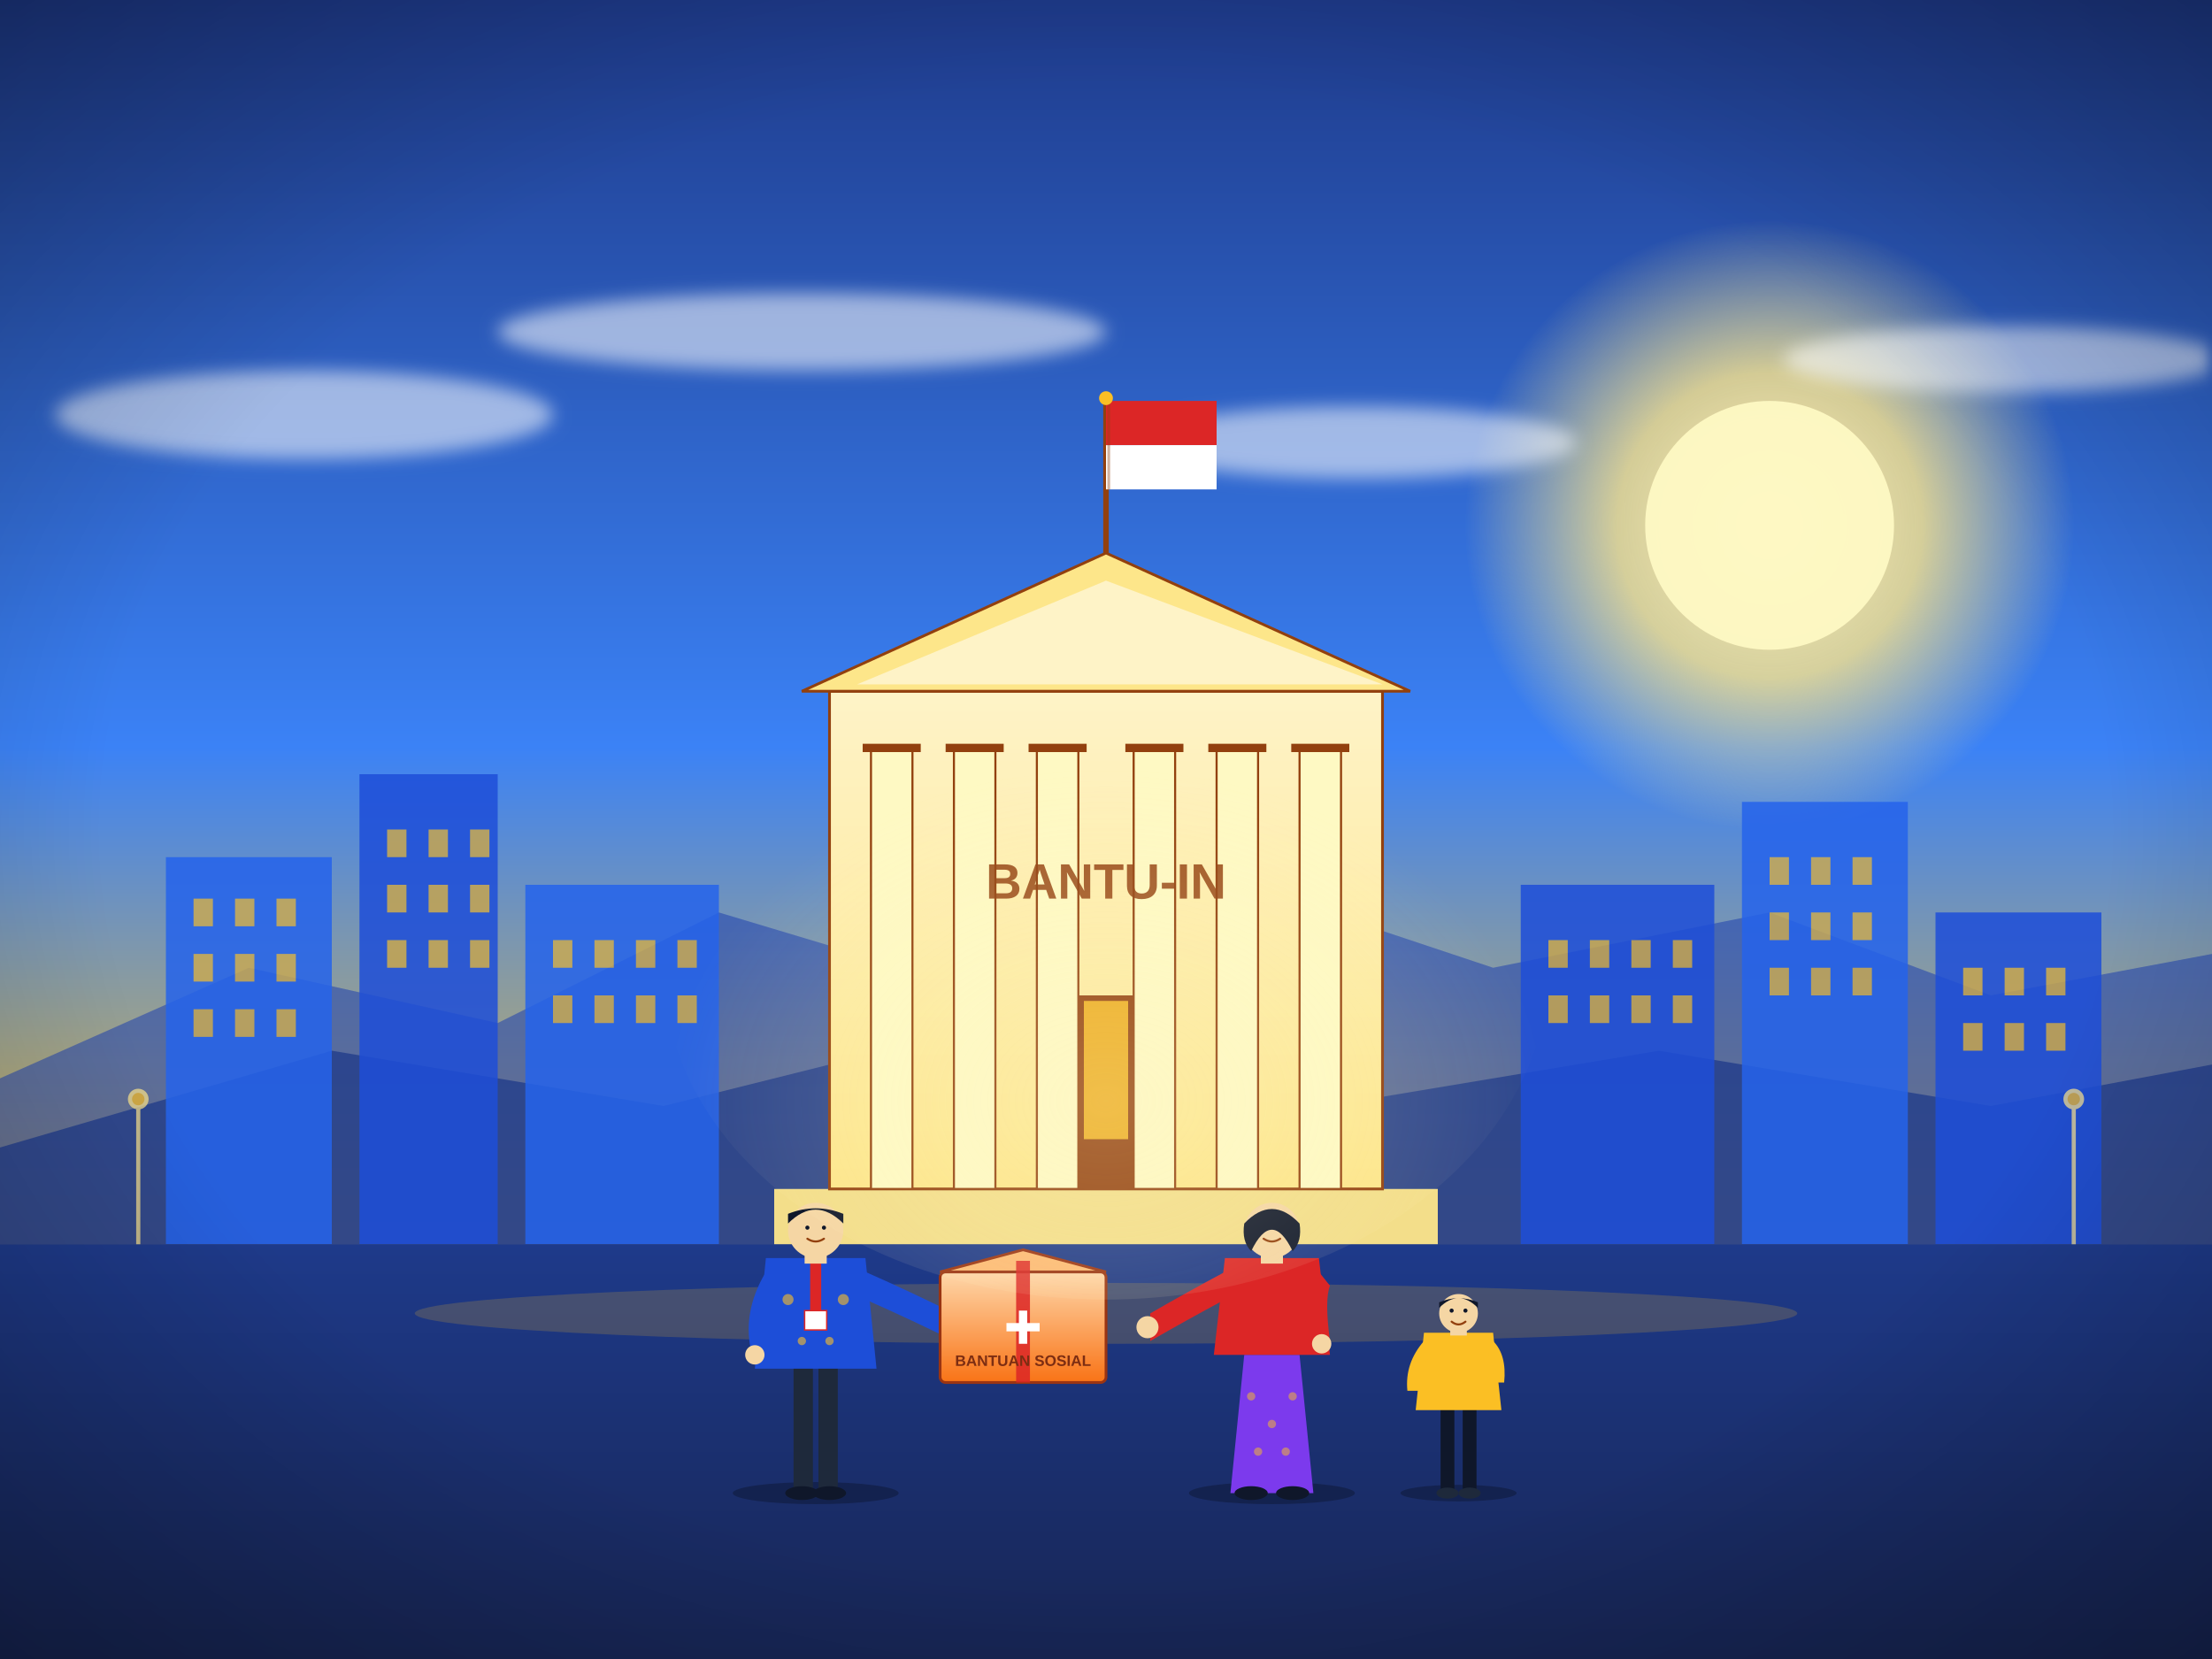
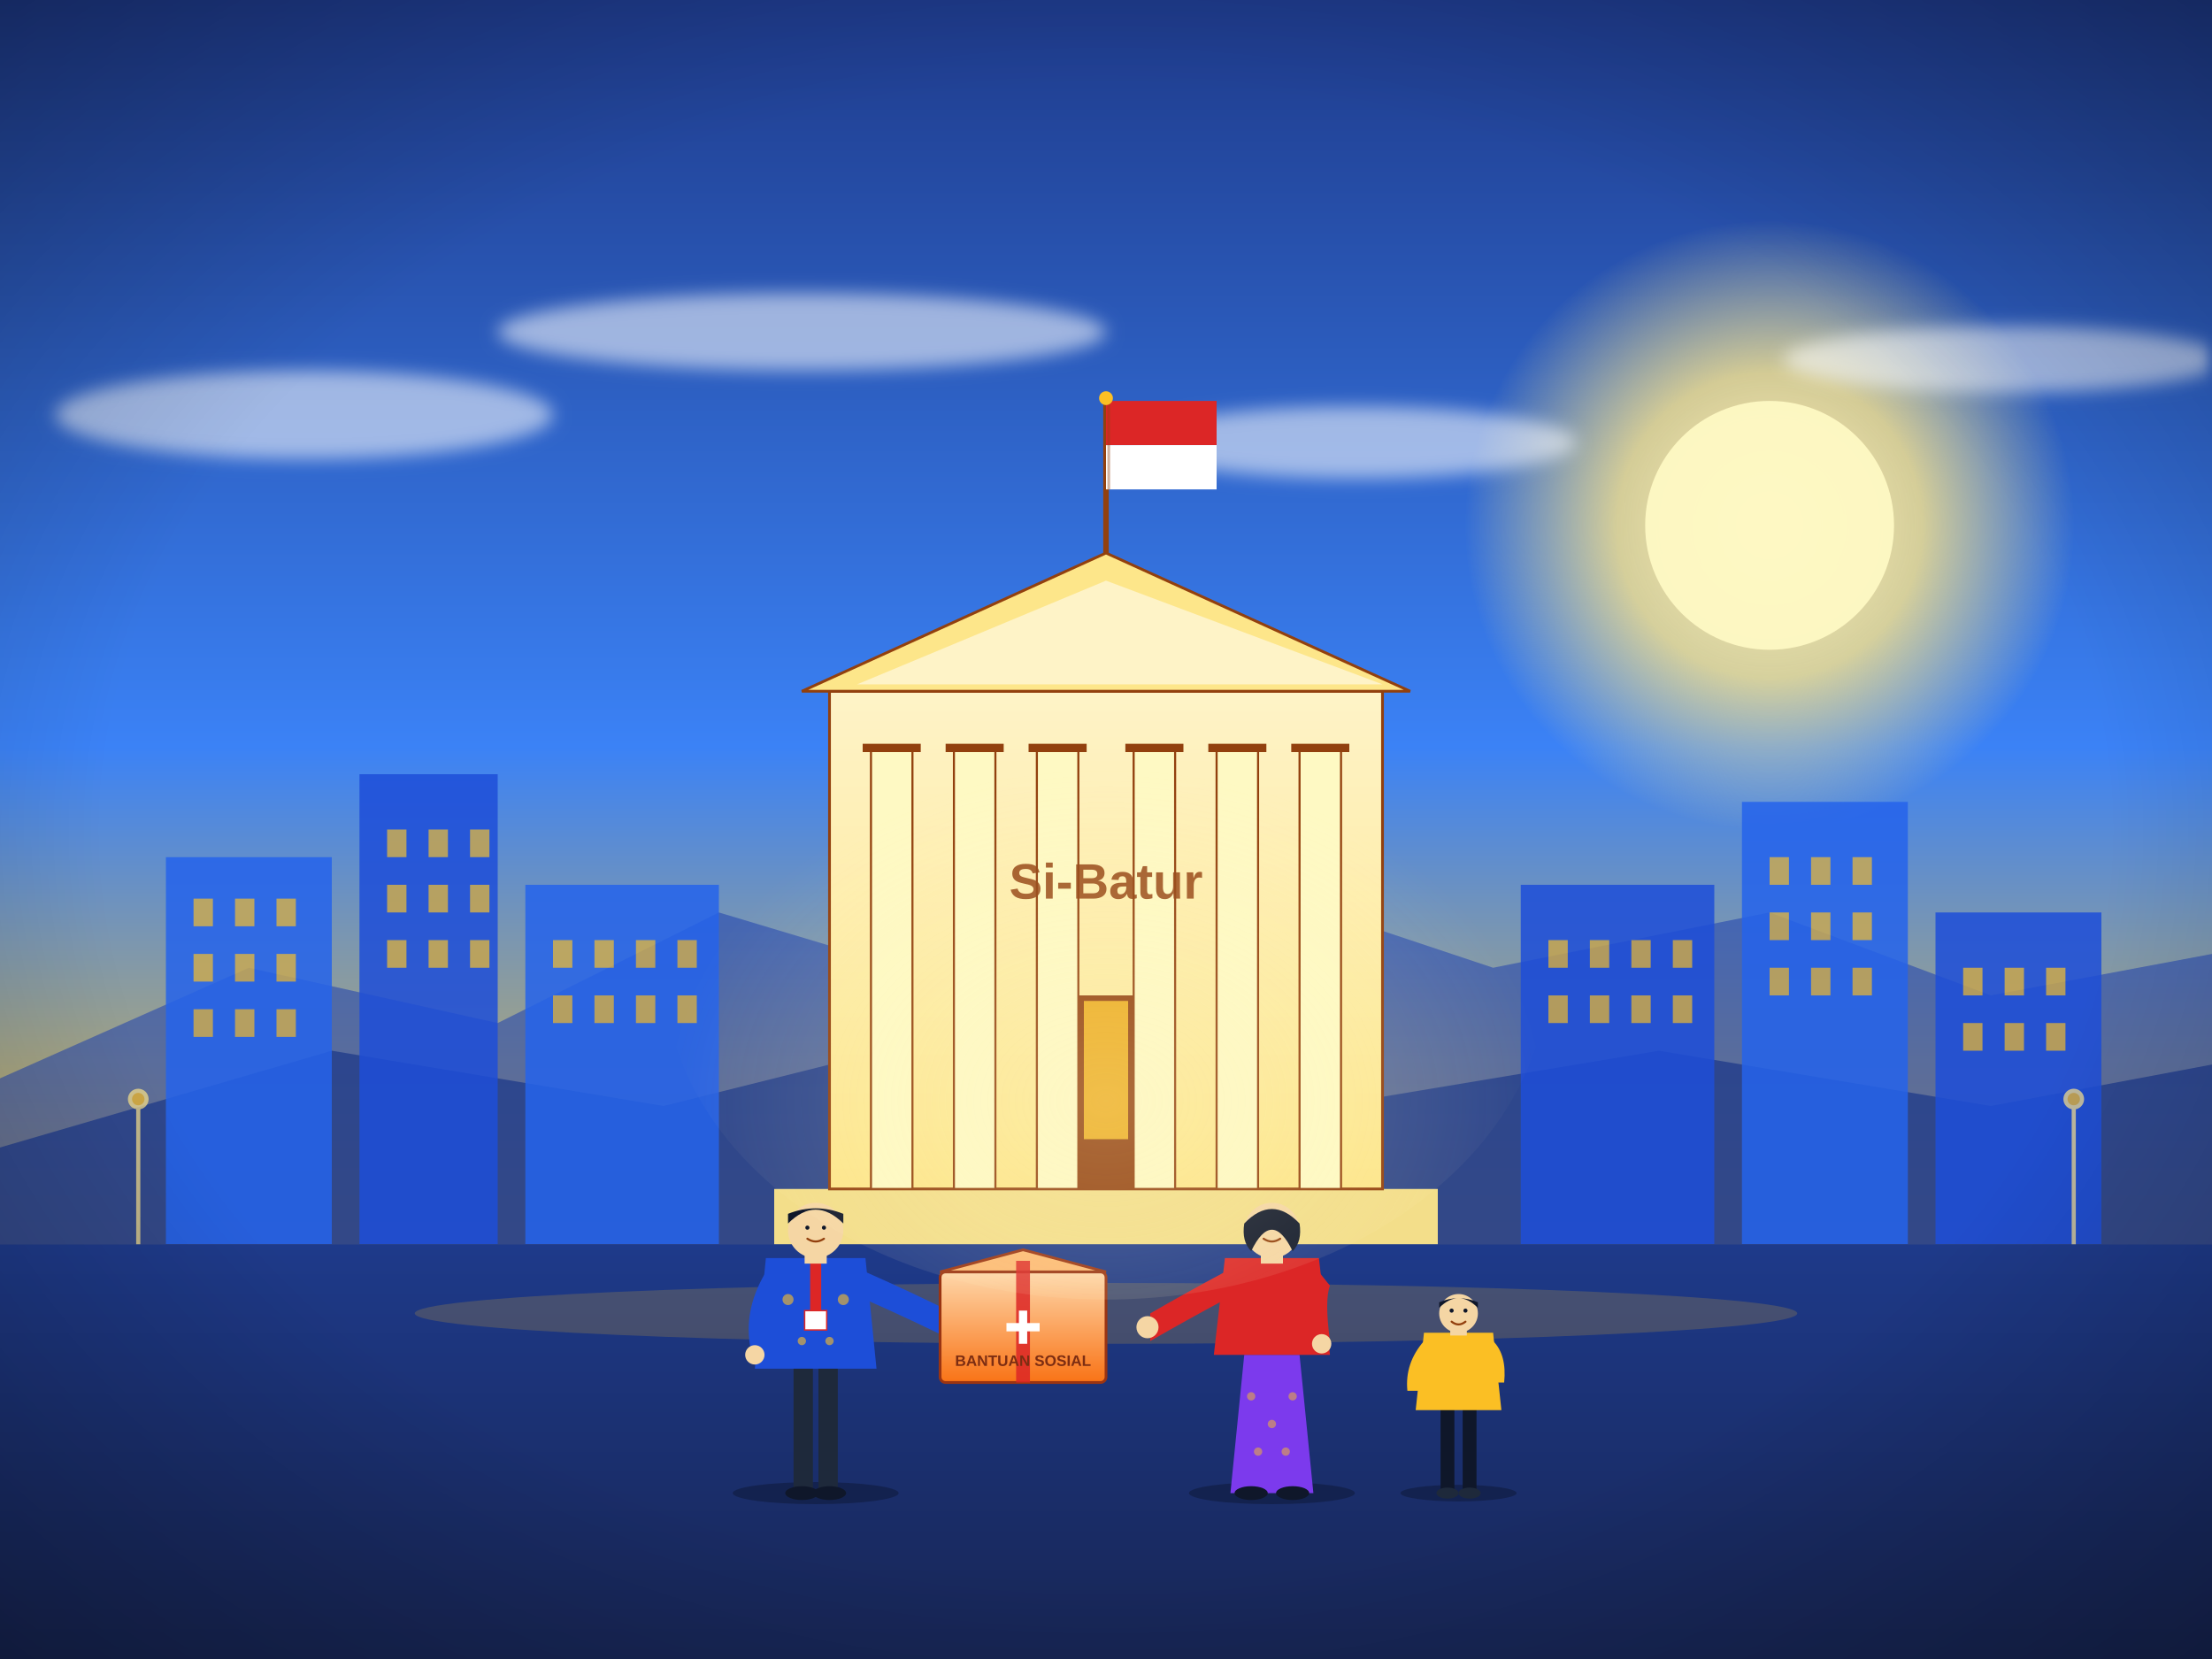
<svg xmlns="http://www.w3.org/2000/svg" viewBox="0 0 1600 1200" preserveAspectRatio="xMidYMid slice">
  <defs>
    <linearGradient id="sky" x1="0" y1="0" x2="0" y2="1">
      <stop offset="0" stop-color="#1e3a8a" />
      <stop offset="0.45" stop-color="#3b82f6" />
      <stop offset="0.8" stop-color="#fbbf24" />
      <stop offset="1" stop-color="#f97316" />
    </linearGradient>
    <radialGradient id="sun" cx="0.5" cy="0.5" r="0.5">
      <stop offset="0" stop-color="#fef3c7" stop-opacity="1" />
      <stop offset="0.5" stop-color="#fde68a" stop-opacity="0.8" />
      <stop offset="1" stop-color="#fde68a" stop-opacity="0" />
    </radialGradient>
    <linearGradient id="bldg" x1="0" y1="0" x2="0" y2="1">
      <stop offset="0" stop-color="#fef3c7" />
      <stop offset="1" stop-color="#fde68a" />
    </linearGradient>
    <linearGradient id="ground" x1="0" y1="0" x2="0" y2="1">
      <stop offset="0" stop-color="#1e3a8a" />
      <stop offset="1" stop-color="#172554" />
    </linearGradient>
    <linearGradient id="box" x1="0" y1="0" x2="0" y2="1">
      <stop offset="0" stop-color="#fed7aa" />
      <stop offset="1" stop-color="#f97316" />
    </linearGradient>
    <filter id="soft" x="-20%" y="-20%" width="140%" height="140%">
      <feGaussianBlur stdDeviation="6" />
    </filter>
  </defs>
  <rect width="1600" height="1200" fill="url(#sky)" />
  <circle cx="1280" cy="380" r="220" fill="url(#sun)" />
  <circle cx="1280" cy="380" r="90" fill="#fef9c3" opacity="0.95" />
  <g opacity="0.55" filter="url(#soft)">
    <ellipse cx="220" cy="300" rx="180" ry="32" fill="#ffffff" />
    <ellipse cx="580" cy="240" rx="220" ry="28" fill="#ffffff" />
    <ellipse cx="980" cy="320" rx="160" ry="26" fill="#ffffff" />
    <ellipse cx="1450" cy="260" rx="160" ry="24" fill="#ffffff" />
  </g>
  <path d="M0 780 L180 700 L360 740 L520 660 L720 720 L900 640 L1080 700 L1280 660 L1440 720 L1600 690 L1600 900 L0 900 Z" fill="#1e40af" opacity="0.55" />
  <path d="M0 830 L240 760 L480 800 L720 740 L960 800 L1200 760 L1440 800 L1600 770 L1600 950 L0 950 Z" fill="#1e3a8a" opacity="0.75" />
  <g opacity="0.85">
    <rect x="120" y="620" width="120" height="280" fill="#2563eb" />
    <rect x="260" y="560" width="100" height="340" fill="#1d4ed8" />
    <rect x="380" y="640" width="140" height="260" fill="#2563eb" />
    <g fill="#fbbf24" opacity="0.75">
      <rect x="140" y="650" width="14" height="20" />
      <rect x="170" y="650" width="14" height="20" />
      <rect x="200" y="650" width="14" height="20" />
      <rect x="140" y="690" width="14" height="20" />
      <rect x="170" y="690" width="14" height="20" />
      <rect x="200" y="690" width="14" height="20" />
      <rect x="140" y="730" width="14" height="20" />
      <rect x="170" y="730" width="14" height="20" />
      <rect x="200" y="730" width="14" height="20" />
      <rect x="280" y="600" width="14" height="20" />
      <rect x="310" y="600" width="14" height="20" />
      <rect x="340" y="600" width="14" height="20" />
      <rect x="280" y="640" width="14" height="20" />
      <rect x="310" y="640" width="14" height="20" />
      <rect x="340" y="640" width="14" height="20" />
      <rect x="280" y="680" width="14" height="20" />
      <rect x="310" y="680" width="14" height="20" />
      <rect x="340" y="680" width="14" height="20" />
      <rect x="400" y="680" width="14" height="20" />
      <rect x="430" y="680" width="14" height="20" />
      <rect x="460" y="680" width="14" height="20" />
      <rect x="490" y="680" width="14" height="20" />
      <rect x="400" y="720" width="14" height="20" />
      <rect x="430" y="720" width="14" height="20" />
      <rect x="460" y="720" width="14" height="20" />
      <rect x="490" y="720" width="14" height="20" />
    </g>
  </g>
  <g opacity="0.85">
    <rect x="1100" y="640" width="140" height="260" fill="#1d4ed8" />
    <rect x="1260" y="580" width="120" height="320" fill="#2563eb" />
    <rect x="1400" y="660" width="120" height="240" fill="#1d4ed8" />
    <g fill="#fbbf24" opacity="0.75">
      <rect x="1120" y="680" width="14" height="20" />
      <rect x="1150" y="680" width="14" height="20" />
      <rect x="1180" y="680" width="14" height="20" />
      <rect x="1210" y="680" width="14" height="20" />
      <rect x="1120" y="720" width="14" height="20" />
      <rect x="1150" y="720" width="14" height="20" />
      <rect x="1180" y="720" width="14" height="20" />
      <rect x="1210" y="720" width="14" height="20" />
      <rect x="1280" y="620" width="14" height="20" />
      <rect x="1310" y="620" width="14" height="20" />
      <rect x="1340" y="620" width="14" height="20" />
      <rect x="1280" y="660" width="14" height="20" />
      <rect x="1310" y="660" width="14" height="20" />
      <rect x="1340" y="660" width="14" height="20" />
      <rect x="1280" y="700" width="14" height="20" />
      <rect x="1310" y="700" width="14" height="20" />
      <rect x="1340" y="700" width="14" height="20" />
      <rect x="1420" y="700" width="14" height="20" />
      <rect x="1450" y="700" width="14" height="20" />
      <rect x="1480" y="700" width="14" height="20" />
      <rect x="1420" y="740" width="14" height="20" />
      <rect x="1450" y="740" width="14" height="20" />
      <rect x="1480" y="740" width="14" height="20" />
    </g>
  </g>
  <rect x="560" y="860" width="480" height="40" fill="#fde68a" opacity="0.95" />
  <rect x="600" y="500" width="400" height="360" fill="url(#bldg)" stroke="#92400e" stroke-width="2" />
  <polygon points="580,500 1020,500 800,400" fill="#fde68a" stroke="#92400e" stroke-width="2" />
  <polygon points="620,495 1000,495 800,420" fill="#fef3c7" />
  <g fill="#fef9c3" stroke="#92400e" stroke-width="1.5">
    <rect x="630" y="540" width="30" height="320" />
    <rect x="690" y="540" width="30" height="320" />
    <rect x="750" y="540" width="30" height="320" />
    <rect x="820" y="540" width="30" height="320" />
    <rect x="880" y="540" width="30" height="320" />
    <rect x="940" y="540" width="30" height="320" />
  </g>
  <g fill="#92400e">
    <rect x="624" y="538" width="42" height="6" />
    <rect x="684" y="538" width="42" height="6" />
    <rect x="744" y="538" width="42" height="6" />
    <rect x="814" y="538" width="42" height="6" />
    <rect x="874" y="538" width="42" height="6" />
    <rect x="934" y="538" width="42" height="6" />
  </g>
  <rect x="780" y="720" width="40" height="140" fill="#92400e" />
  <rect x="784" y="724" width="32" height="100" fill="#fbbf24" opacity="0.85" />
  <rect x="560" y="900" width="480" height="14" fill="#fde68a" />
  <rect x="540" y="914" width="520" height="14" fill="#fcd34d" />
  <rect x="520" y="928" width="560" height="14" fill="#fbbf24" />
  <line x1="800" y1="400" x2="800" y2="290" stroke="#92400e" stroke-width="4" />
  <rect x="800" y="290" width="80" height="32" fill="#dc2626" />
  <rect x="800" y="322" width="80" height="32" fill="#ffffff" />
  <line x1="802" y1="290" x2="802" y2="354" stroke="#92400e" stroke-width="2" opacity="0.4" />
  <circle cx="800" cy="288" r="5" fill="#fbbf24" />
-   <text x="800" y="650" font-family="Arial, sans-serif" font-size="36" font-weight="bold" text-anchor="middle" fill="#92400e" opacity="0.85">BANTU-IN</text>
+   <text x="800" y="650" font-family="Arial, sans-serif" font-size="36" font-weight="bold" text-anchor="middle" fill="#92400e" opacity="0.85">Si-Batur</text>
  <rect x="0" y="900" width="1600" height="300" fill="url(#ground)" />
  <ellipse cx="800" cy="950" rx="500" ry="22" fill="#fbbf24" opacity="0.18" />
  <g stroke="#fde68a" stroke-width="3" fill="#fbbf24" opacity="0.7">
    <line x1="100" y1="900" x2="100" y2="800" />
    <circle cx="100" cy="795" r="6" />
    <line x1="1500" y1="900" x2="1500" y2="800" />
    <circle cx="1500" cy="795" r="6" />
  </g>
  <g transform="translate(540, 880)">
    <ellipse cx="50" cy="200" rx="60" ry="8" fill="#000000" opacity="0.25" />
    <rect x="34" y="100" width="14" height="100" fill="#1e293b" rx="4" />
    <rect x="52" y="100" width="14" height="100" fill="#1e293b" rx="4" />
    <ellipse cx="40" cy="200" rx="12" ry="5" fill="#0f172a" />
    <ellipse cx="60" cy="200" rx="12" ry="5" fill="#0f172a" />
    <path d="M14 30 L86 30 L94 110 L6 110 Z" fill="#1d4ed8" />
    <g fill="#fbbf24" opacity="0.6">
      <circle cx="30" cy="60" r="4" />
      <circle cx="50" cy="75" r="3" />
      <circle cx="70" cy="60" r="4" />
      <circle cx="40" cy="90" r="3" />
      <circle cx="60" cy="90" r="3" />
    </g>
    <rect x="46" y="30" width="8" height="40" fill="#dc2626" />
    <rect x="42" y="68" width="16" height="14" fill="#ffffff" stroke="#dc2626" stroke-width="1" />
    <rect x="42" y="20" width="16" height="14" fill="#f5d6a4" />
    <circle cx="50" cy="10" r="20" fill="#f5d6a4" />
    <path d="M30 5 Q50 -15 70 5 L70 -2 Q50 -10 30 -2 Z" fill="#0f172a" />
    <path d="M44 16 Q50 20 56 16" stroke="#92400e" stroke-width="1.5" fill="none" stroke-linecap="round" />
    <circle cx="44" cy="8" r="1.5" fill="#0f172a" />
    <circle cx="56" cy="8" r="1.5" fill="#0f172a" />
    <path d="M86 40 Q120 55 150 70 L150 90 Q120 75 86 60 Z" fill="#1d4ed8" />
    <path d="M14 40 Q-4 70 4 100 L18 100 Q14 70 22 50 Z" fill="#1d4ed8" />
    <circle cx="152" cy="80" r="8" fill="#f5d6a4" />
    <circle cx="6" cy="100" r="7" fill="#f5d6a4" />
  </g>
  <g transform="translate(680, 920)">
    <rect x="0" y="0" width="120" height="80" fill="url(#box)" stroke="#9a3412" stroke-width="2" rx="4" />
    <path d="M0 0 L60 -16 L120 0 Z" fill="#fdba74" stroke="#9a3412" stroke-width="2" />
    <rect x="55" y="-8" width="10" height="88" fill="#dc2626" opacity="0.85" />
    <g transform="translate(60, 40)">
      <rect x="-3" y="-12" width="6" height="24" fill="#ffffff" />
      <rect x="-12" y="-3" width="24" height="6" fill="#ffffff" />
    </g>
    <text x="60" y="68" font-family="Arial, sans-serif" font-size="11" font-weight="bold" text-anchor="middle" fill="#7c2d12">BANTUAN SOSIAL</text>
  </g>
  <g transform="translate(870, 880)">
    <ellipse cx="50" cy="200" rx="60" ry="8" fill="#000000" opacity="0.25" />
    <path d="M30 100 L70 100 L80 200 L20 200 Z" fill="#7c3aed" />
    <g fill="#fbbf24" opacity="0.5">
      <circle cx="35" cy="130" r="3" />
      <circle cx="50" cy="150" r="3" />
      <circle cx="65" cy="130" r="3" />
      <circle cx="40" cy="170" r="3" />
      <circle cx="60" cy="170" r="3" />
    </g>
    <ellipse cx="35" cy="200" rx="12" ry="5" fill="#0f172a" />
    <ellipse cx="65" cy="200" rx="12" ry="5" fill="#0f172a" />
    <path d="M16 30 L84 30 L92 100 L8 100 Z" fill="#dc2626" />
    <rect x="42" y="20" width="16" height="14" fill="#f5d6a4" />
    <circle cx="50" cy="10" r="20" fill="#f5d6a4" />
    <path d="M30 5 Q50 -16 70 5 Q72 18 65 25 Q50 -6 35 25 Q28 18 30 5 Z" fill="#0f172a" />
    <path d="M44 16 Q50 20 56 16" stroke="#92400e" stroke-width="1.5" fill="none" stroke-linecap="round" />
    <circle cx="44" cy="8" r="1.5" fill="#0f172a" />
    <circle cx="56" cy="8" r="1.5" fill="#0f172a" />
    <path d="M16 40 Q-12 55 -38 70 L-38 90 Q-12 75 16 60 Z" fill="#dc2626" />
    <path d="M84 40 Q70 60 76 90 L92 90 Q88 60 92 50 Z" fill="#dc2626" />
    <circle cx="-40" cy="80" r="8" fill="#f5d6a4" />
    <circle cx="86" cy="92" r="7" fill="#f5d6a4" />
  </g>
  <g transform="translate(1020, 950)">
    <ellipse cx="35" cy="130" rx="42" ry="6" fill="#000000" opacity="0.25" />
    <rect x="22" y="60" width="10" height="70" fill="#0f172a" rx="3" />
    <rect x="38" y="60" width="10" height="70" fill="#0f172a" rx="3" />
    <ellipse cx="27" cy="130" rx="8" ry="4" fill="#1e293b" />
    <ellipse cx="43" cy="130" rx="8" ry="4" fill="#1e293b" />
    <path d="M10 14 L60 14 L66 70 L4 70 Z" fill="#fbbf24" />
    <rect x="29" y="6" width="12" height="10" fill="#f5d6a4" />
    <circle cx="35" cy="0" r="14" fill="#f5d6a4" />
    <path d="M21 -4 Q35 -18 49 -4 L49 -8 Q35 -14 21 -8 Z" fill="#0f172a" />
    <path d="M30 6 Q35 10 40 6" stroke="#92400e" stroke-width="1.5" fill="none" stroke-linecap="round" />
    <circle cx="30" cy="-2" r="1.5" fill="#0f172a" />
    <circle cx="40" cy="-2" r="1.5" fill="#0f172a" />
    <path d="M10 20 Q-4 36 -2 56 L8 56 Q8 36 16 28 Z" fill="#fbbf24" />
    <path d="M60 20 Q70 30 68 50 L60 50 Q60 36 56 28 Z" fill="#fbbf24" />
  </g>
  <radialGradient id="spot" cx="0.5" cy="0.7" r="0.5">
    <stop offset="0" stop-color="#fef3c7" stop-opacity="0.25" />
    <stop offset="1" stop-color="#fef3c7" stop-opacity="0" />
  </radialGradient>
  <ellipse cx="800" cy="700" rx="320" ry="240" fill="url(#spot)" />
  <radialGradient id="vignette" cx="0.5" cy="0.5" r="0.75">
    <stop offset="0.6" stop-color="#000000" stop-opacity="0" />
    <stop offset="1" stop-color="#000000" stop-opacity="0.35" />
  </radialGradient>
  <rect width="1600" height="1200" fill="url(#vignette)" />
</svg>
